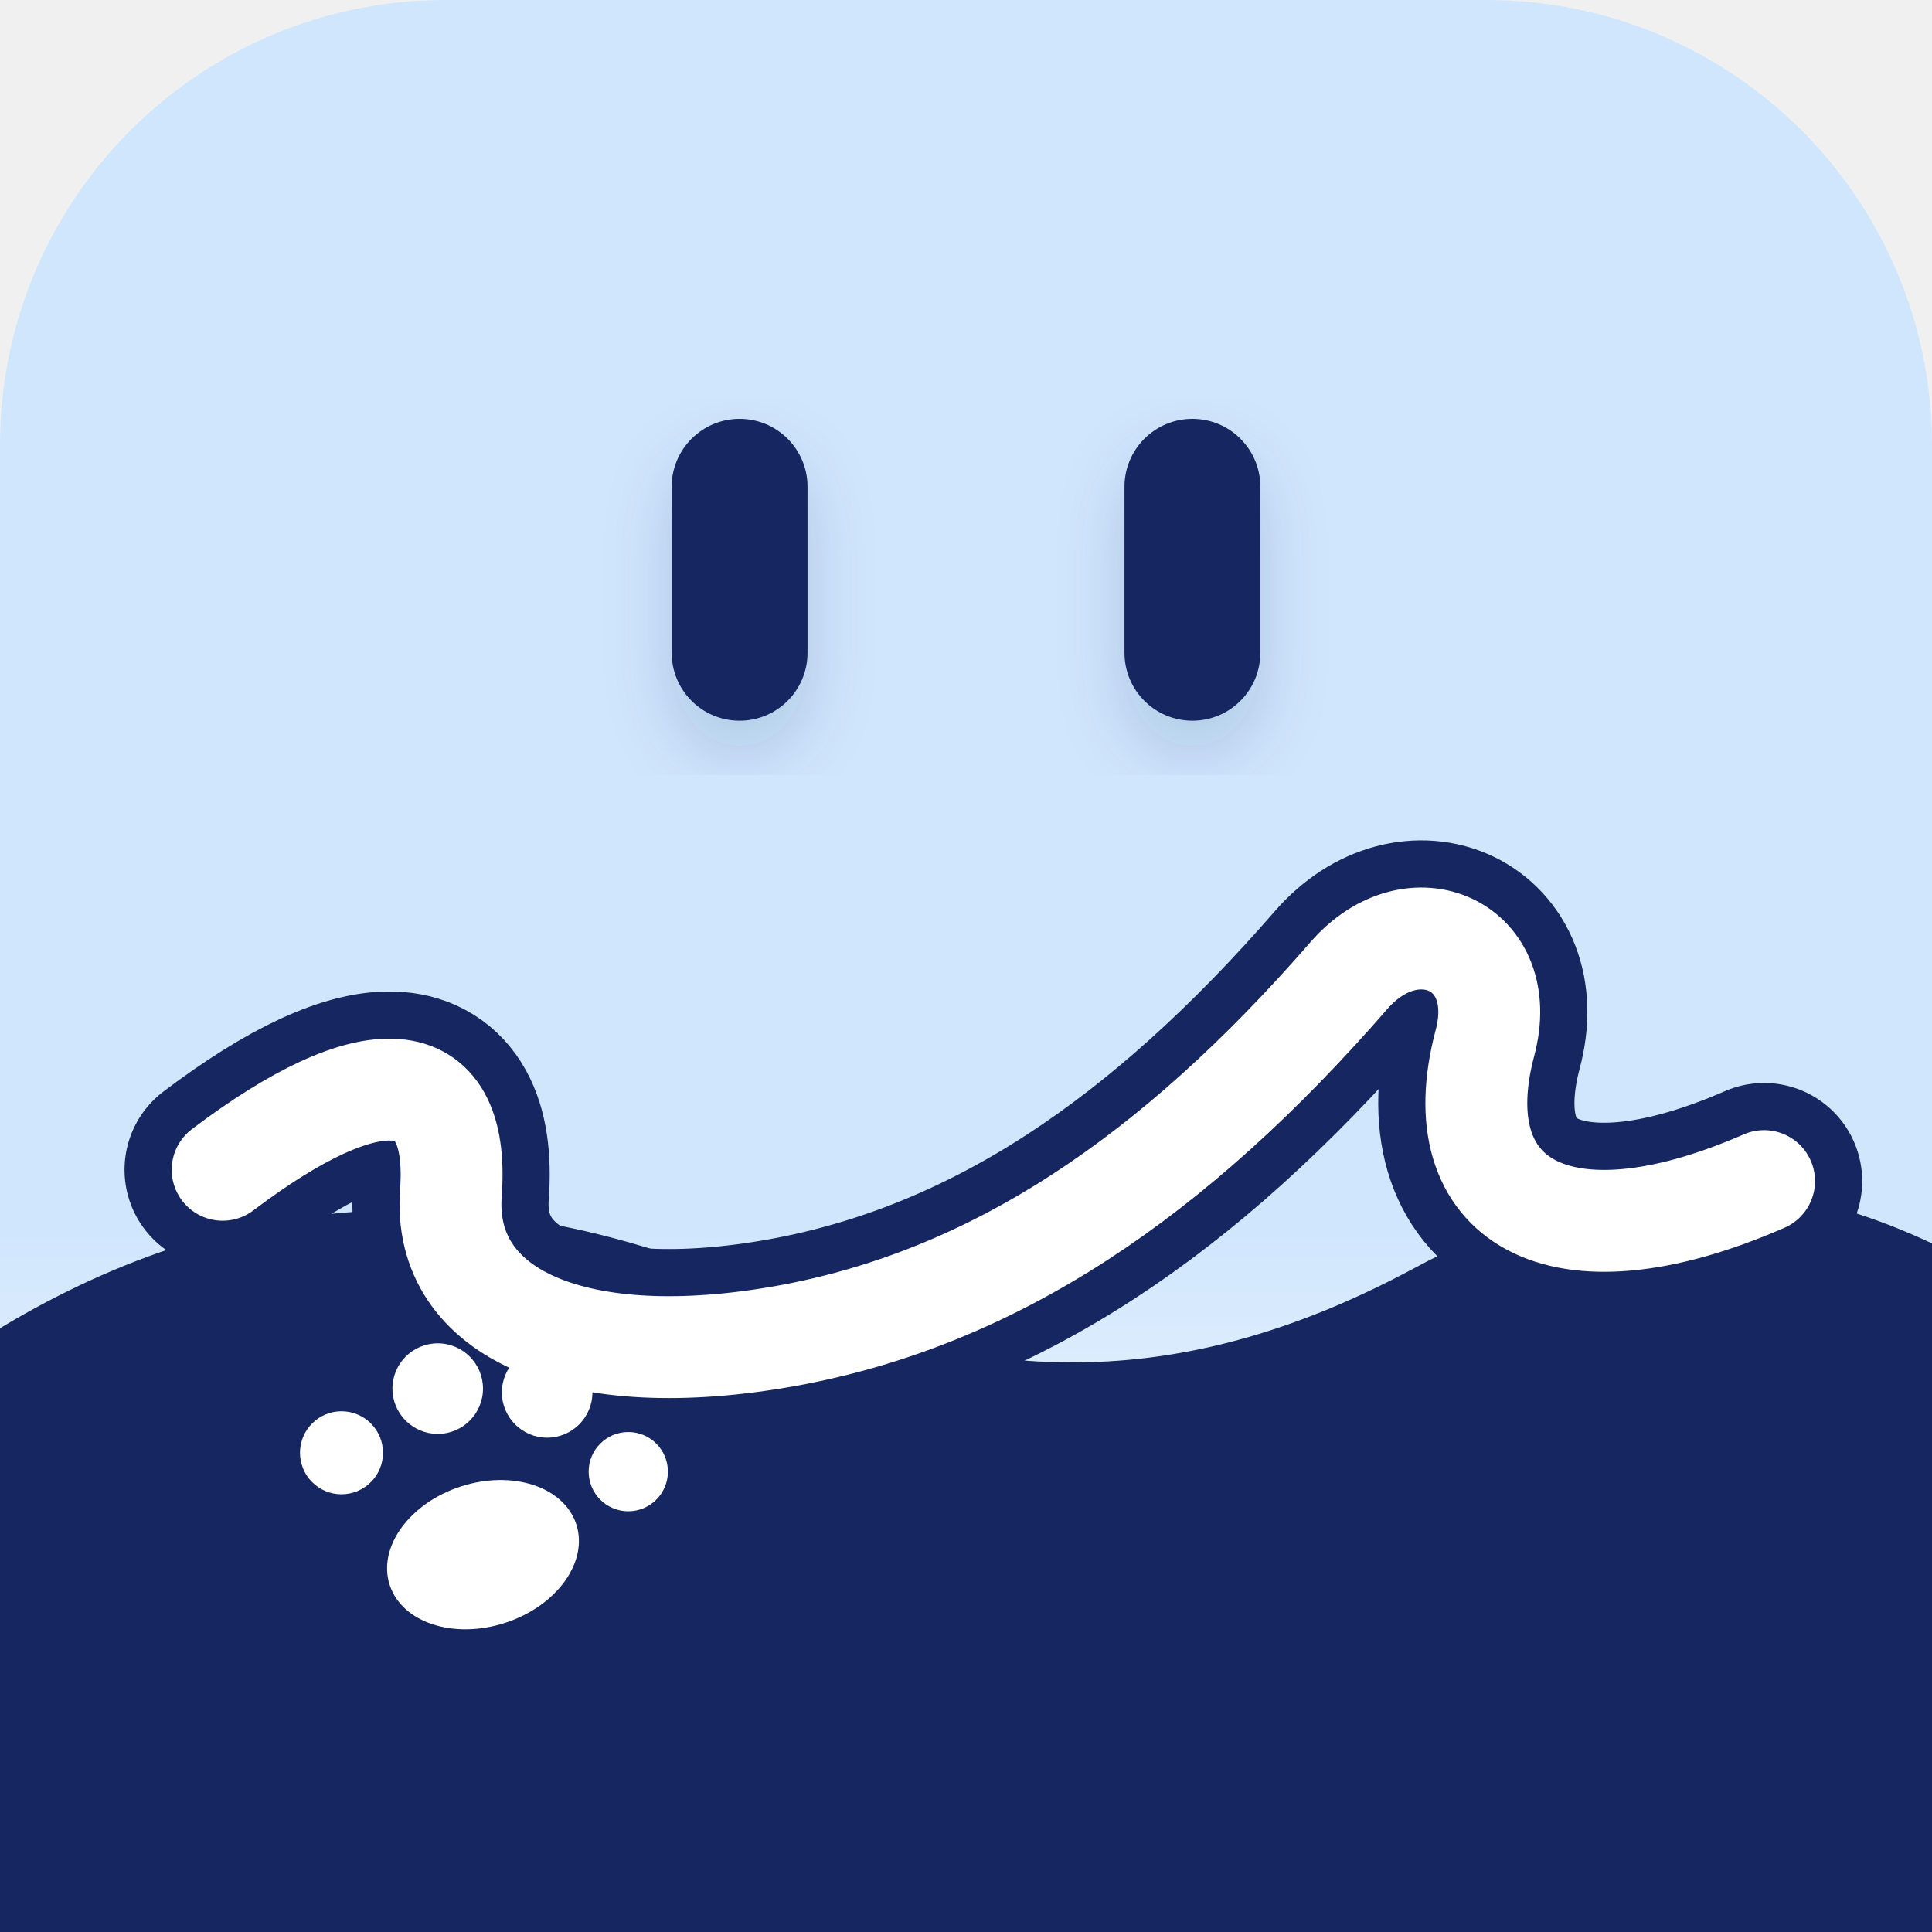
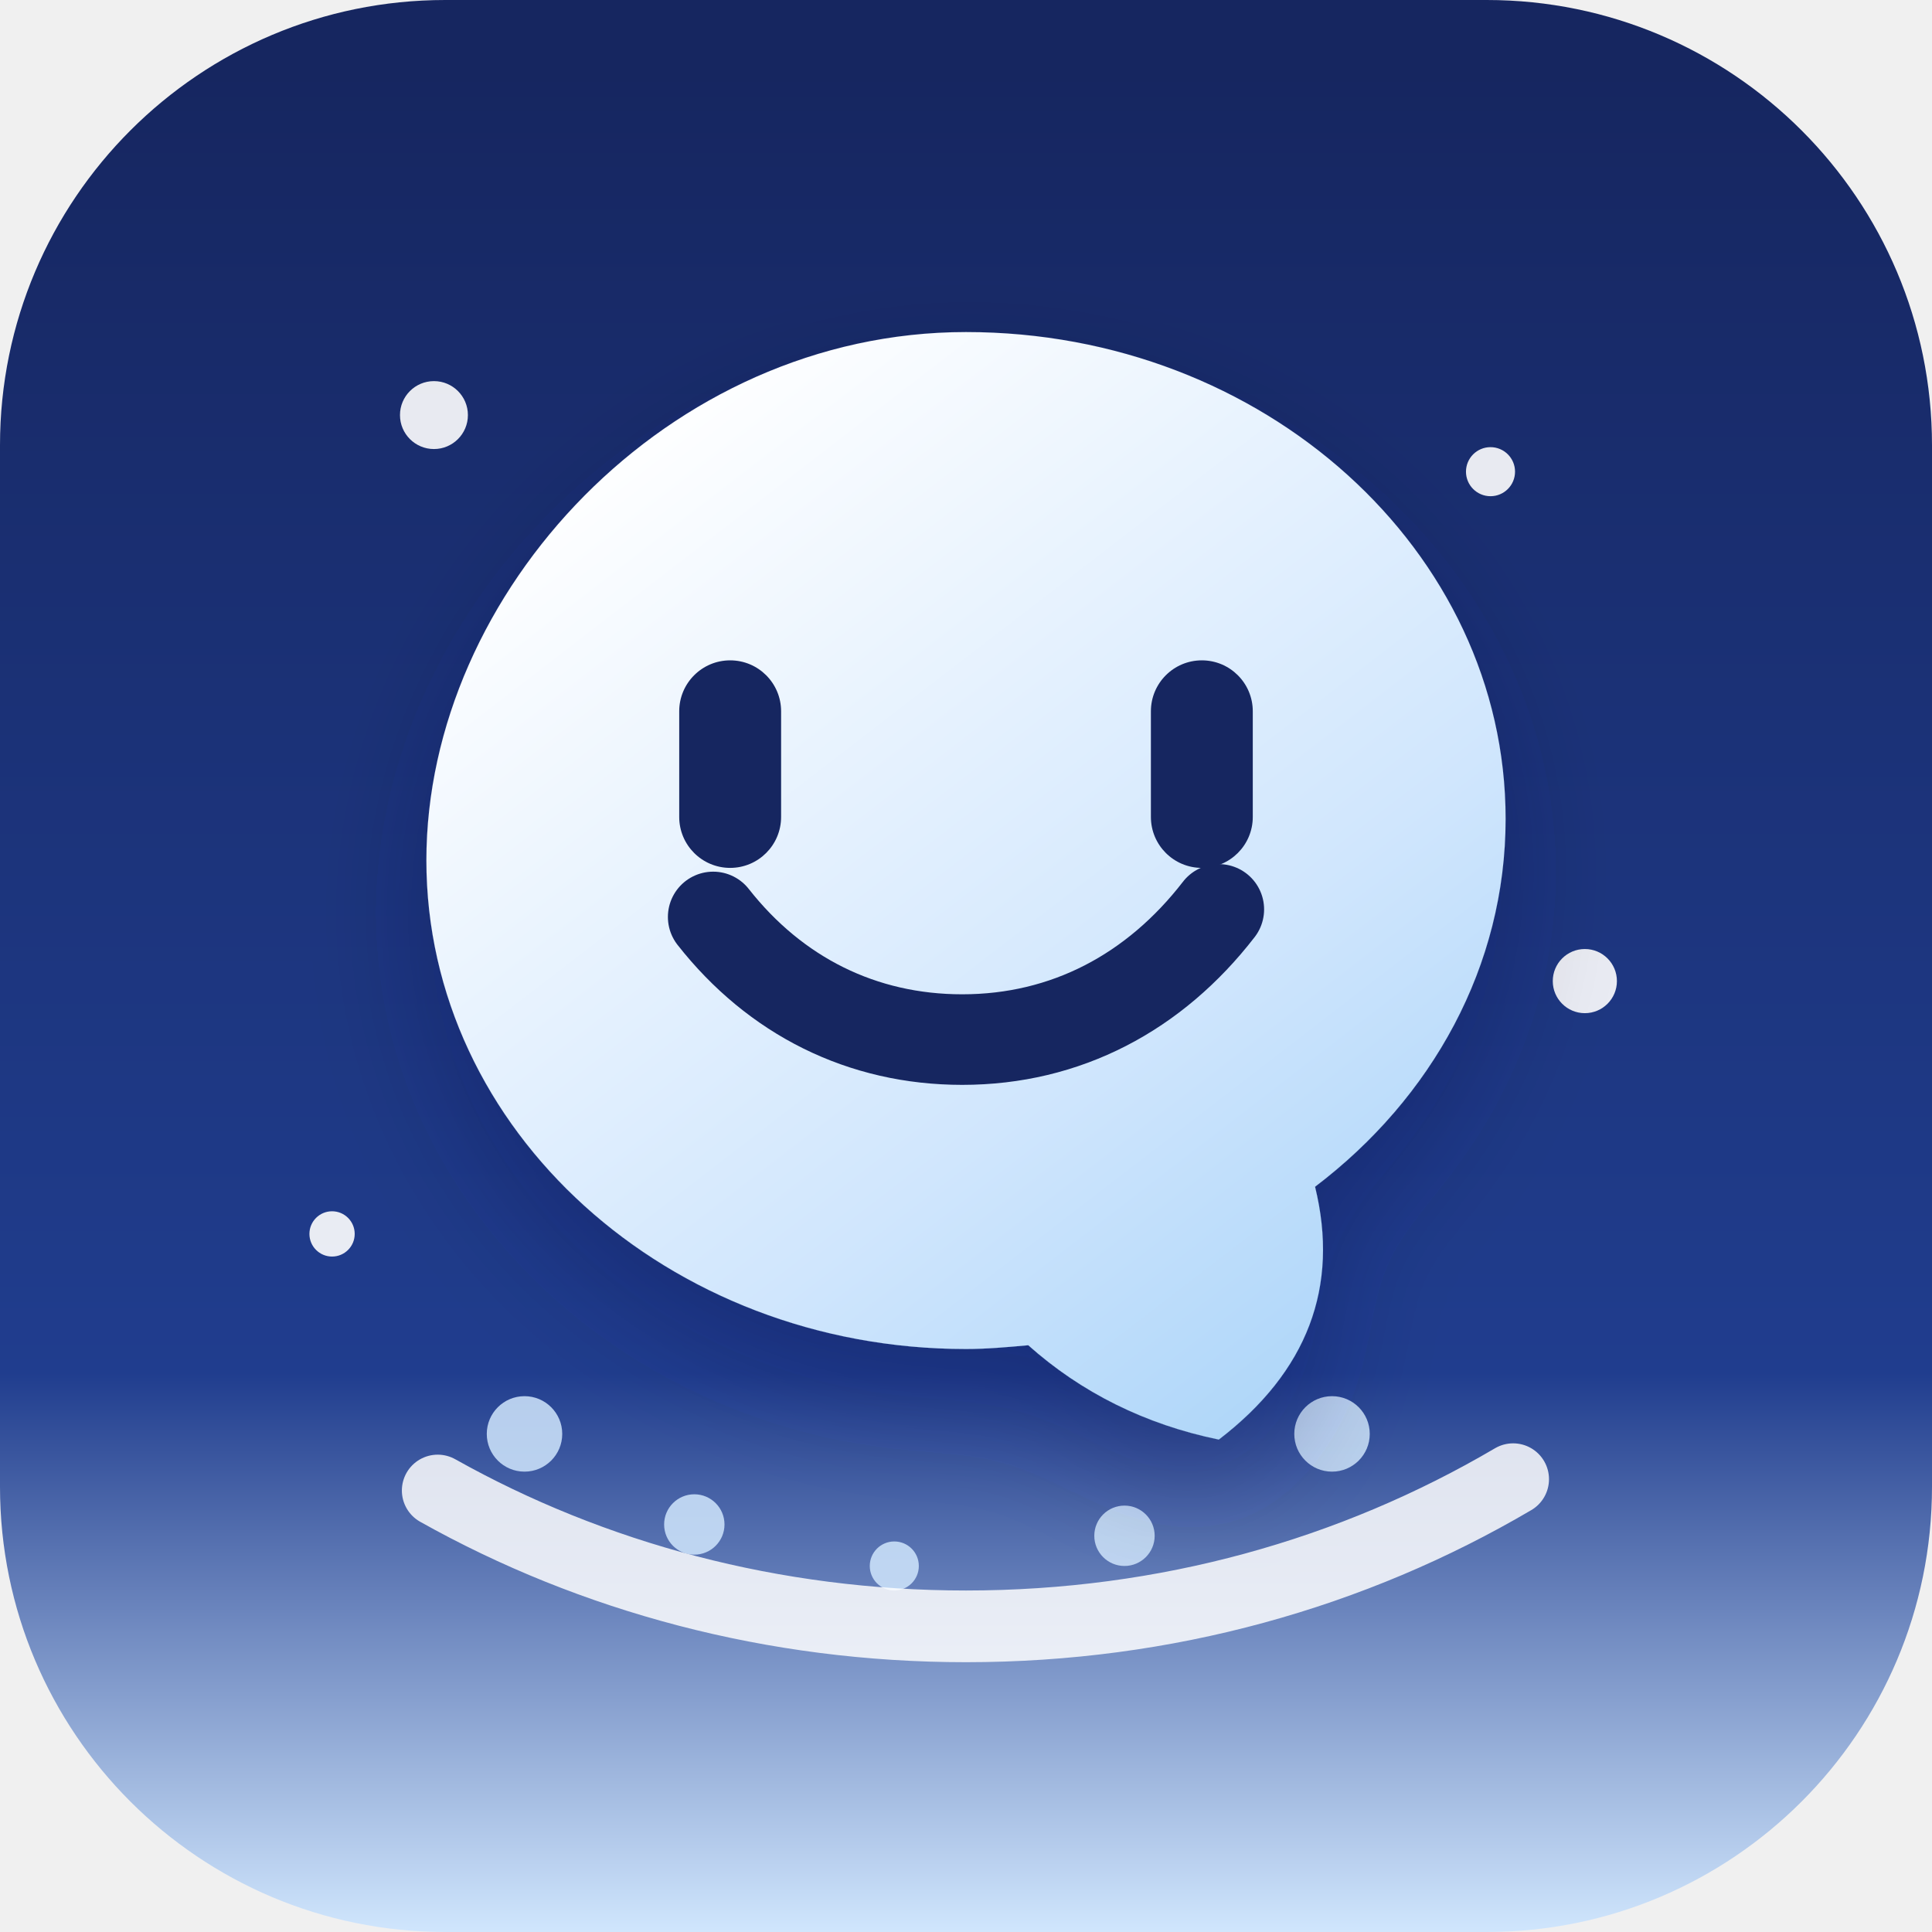
<svg xmlns="http://www.w3.org/2000/svg" viewBox="0 0 1024 1024">
  <defs>
-     <linearGradient id="bg" x1="512" y1="76" x2="512" y2="946" gradientUnits="userSpaceOnUse">
-       <stop offset="0" stop-color="#D0E6FD" />
-       <stop offset="0.66" stop-color="#D0E6FD" />
-       <stop offset="1" stop-color="#FFFFFF" />
+     <linearGradient id="night" x1="512" y1="36" x2="512" y2="1024" gradientUnits="userSpaceOnUse">
+       <stop offset="0" stop-color="#162660" />
+       <stop offset="0.7" stop-color="#203D8E" />
+       <stop offset="1" stop-color="#D0E6FD" />
    </linearGradient>
-     <filter id="glow" x="-18%" y="-18%" width="136%" height="136%">
-       <feDropShadow dx="0" dy="18" stdDeviation="18" flood-color="#162660" flood-opacity="0.16" />
+     <linearGradient id="moon" x1="326" y1="230" x2="734" y2="760" gradientUnits="userSpaceOnUse">
+       <stop offset="0" stop-color="#FFFFFF" />
+       <stop offset="0.62" stop-color="#D0E6FD" />
+       <stop offset="1" stop-color="#A8D3F8" />
+     </linearGradient>
+     <filter id="lift" x="-18%" y="-18%" width="136%" height="136%">
+       <feDropShadow dx="0" dy="28" stdDeviation="30" flood-color="#07143E" flood-opacity="0.24" />
    </filter>
  </defs>
-   <rect width="1024" height="1024" rx="236" fill="url(#bg)" />
-   <path d="M0 704c126-76 260-83 404-20 121 53 226 52 344-11 98-53 184-57 276-14v365H0z" fill="#162660" />
-   <g filter="url(#glow)">
-     <rect x="356" y="222" width="72" height="160" rx="36" fill="#162660" />
-     <rect x="596" y="222" width="72" height="160" rx="36" fill="#162660" />
+   <rect width="1024" height="1024" rx="236" fill="url(#night)" />
+   <g fill="#FFFFFF" opacity="0.9">
+     <circle cx="230" cy="220" r="18" />
+     <circle cx="790" cy="250" r="13" />
+     <circle cx="840" cy="520" r="17" />
+     <circle cx="176" cy="654" r="12" />
  </g>
-   <path d="M118 620c78-59 126-58 121 12-5 65 67 96 178 76 110-20 205-84 298-191 34-39 86-16 72 36-22 83 38 121 148 73" fill="none" stroke="#162660" stroke-width="104" stroke-linecap="round" stroke-linejoin="round" />
-   <path d="M118 620c78-59 126-58 121 12-5 65 67 96 178 76 110-20 205-84 298-191 34-39 86-16 72 36-22 83 38 121 148 73" fill="none" stroke="#FFFFFF" stroke-width="54" stroke-linecap="round" stroke-linejoin="round" />
-   <g fill="#FFFFFF">
-     <ellipse cx="256" cy="824" rx="52" ry="38" transform="rotate(-18 256 824)" />
-     <circle cx="181" cy="770" r="22" />
-     <circle cx="232" cy="736" r="24" />
-     <circle cx="290" cy="738" r="24" />
-     <circle cx="333" cy="780" r="21" />
+   <g fill="#D0E6FD" opacity="0.85">
+     <circle cx="278" cy="760" r="20" />
+     <circle cx="368" cy="808" r="16" />
+     <circle cx="474" cy="830" r="13" />
+     <circle cx="596" cy="814" r="16" />
+     <circle cx="706" cy="760" r="20" />
  </g>
+   <g filter="url(#lift)">
+     <path d="M512 176c158 0 286 116 286 258 0 78-39 148-101 195 13 53-4 98-51 134-39-8-73-25-101-50-11 1-22 2-33 2-158 0-286-116-286-259 0-142 128-280 286-280z" fill="url(#moon)" />
+     <path d="M378 486c33 42 79 65 132 65 55 0 102-25 136-69" fill="none" stroke="#162660" stroke-width="48" stroke-linecap="round" />
+     <rect x="360" y="350" width="54" height="110" rx="27" fill="#162660" />
+     <rect x="610" y="350" width="54" height="110" rx="27" fill="#162660" />
+   </g>
+   <path d="M232 790c82 46 178 72 280 72 106 0 205-28 290-78" fill="none" stroke="#FFFFFF" stroke-width="38" stroke-linecap="round" opacity="0.84" />
</svg>
